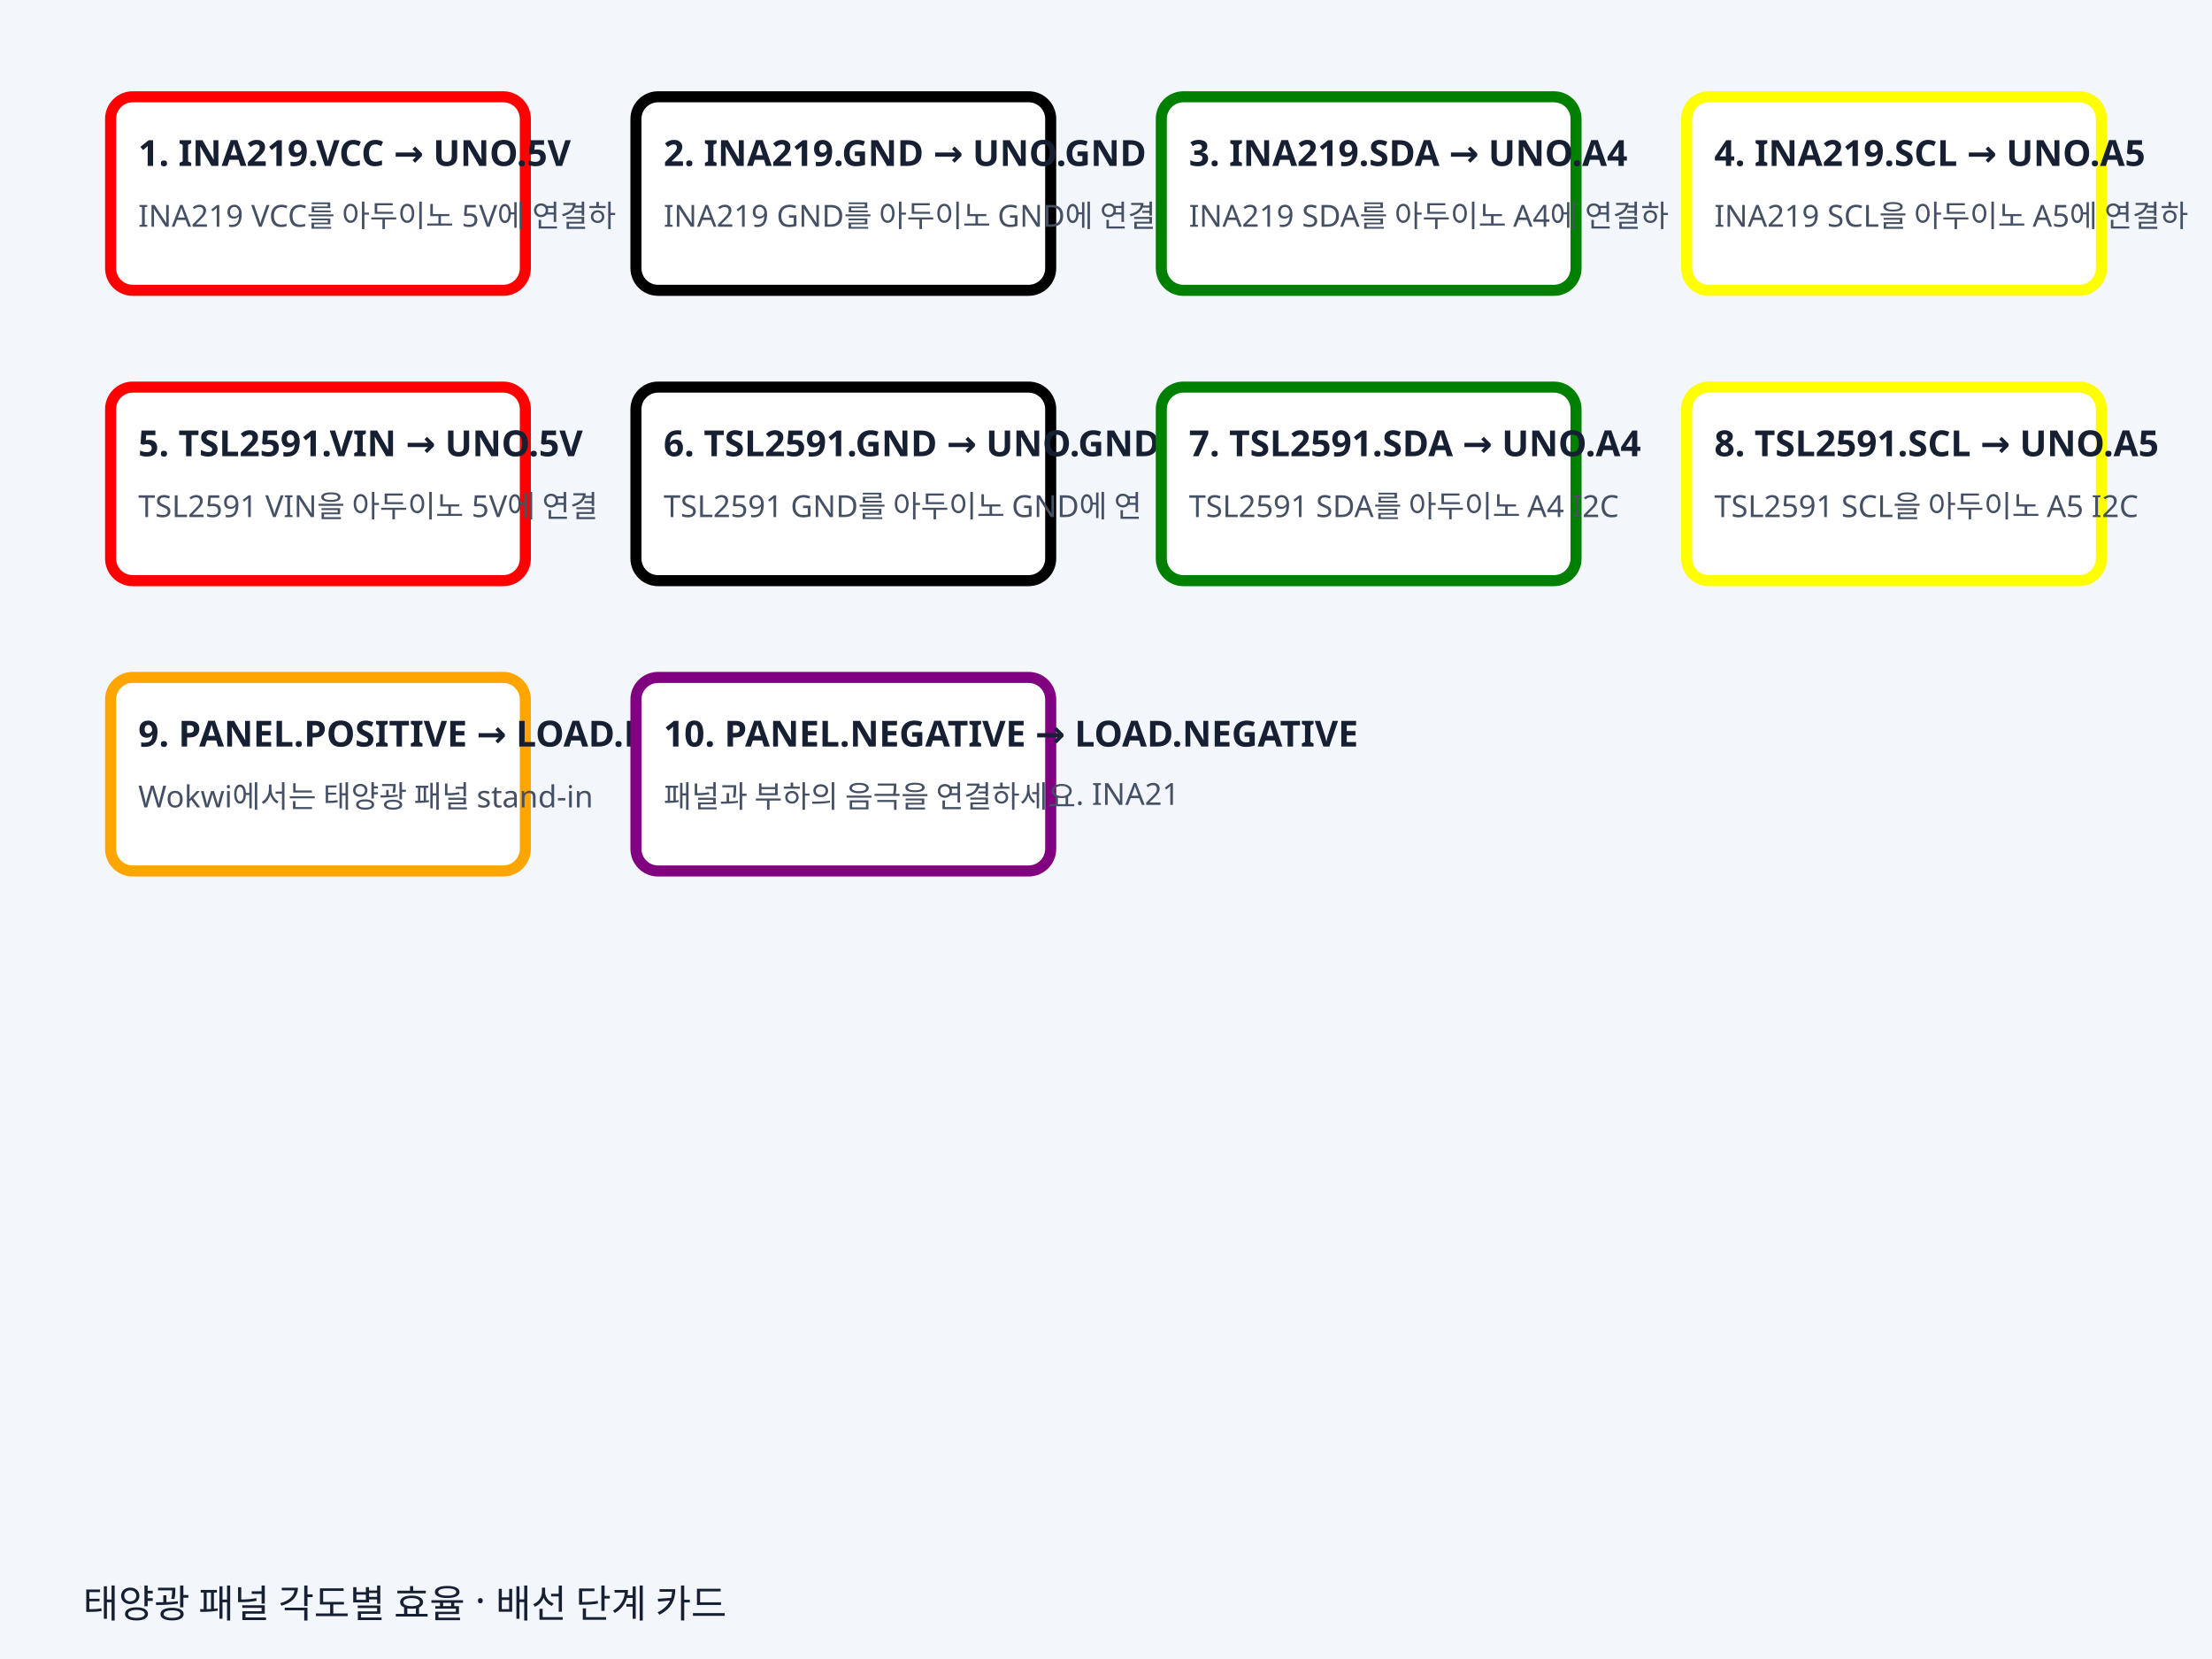
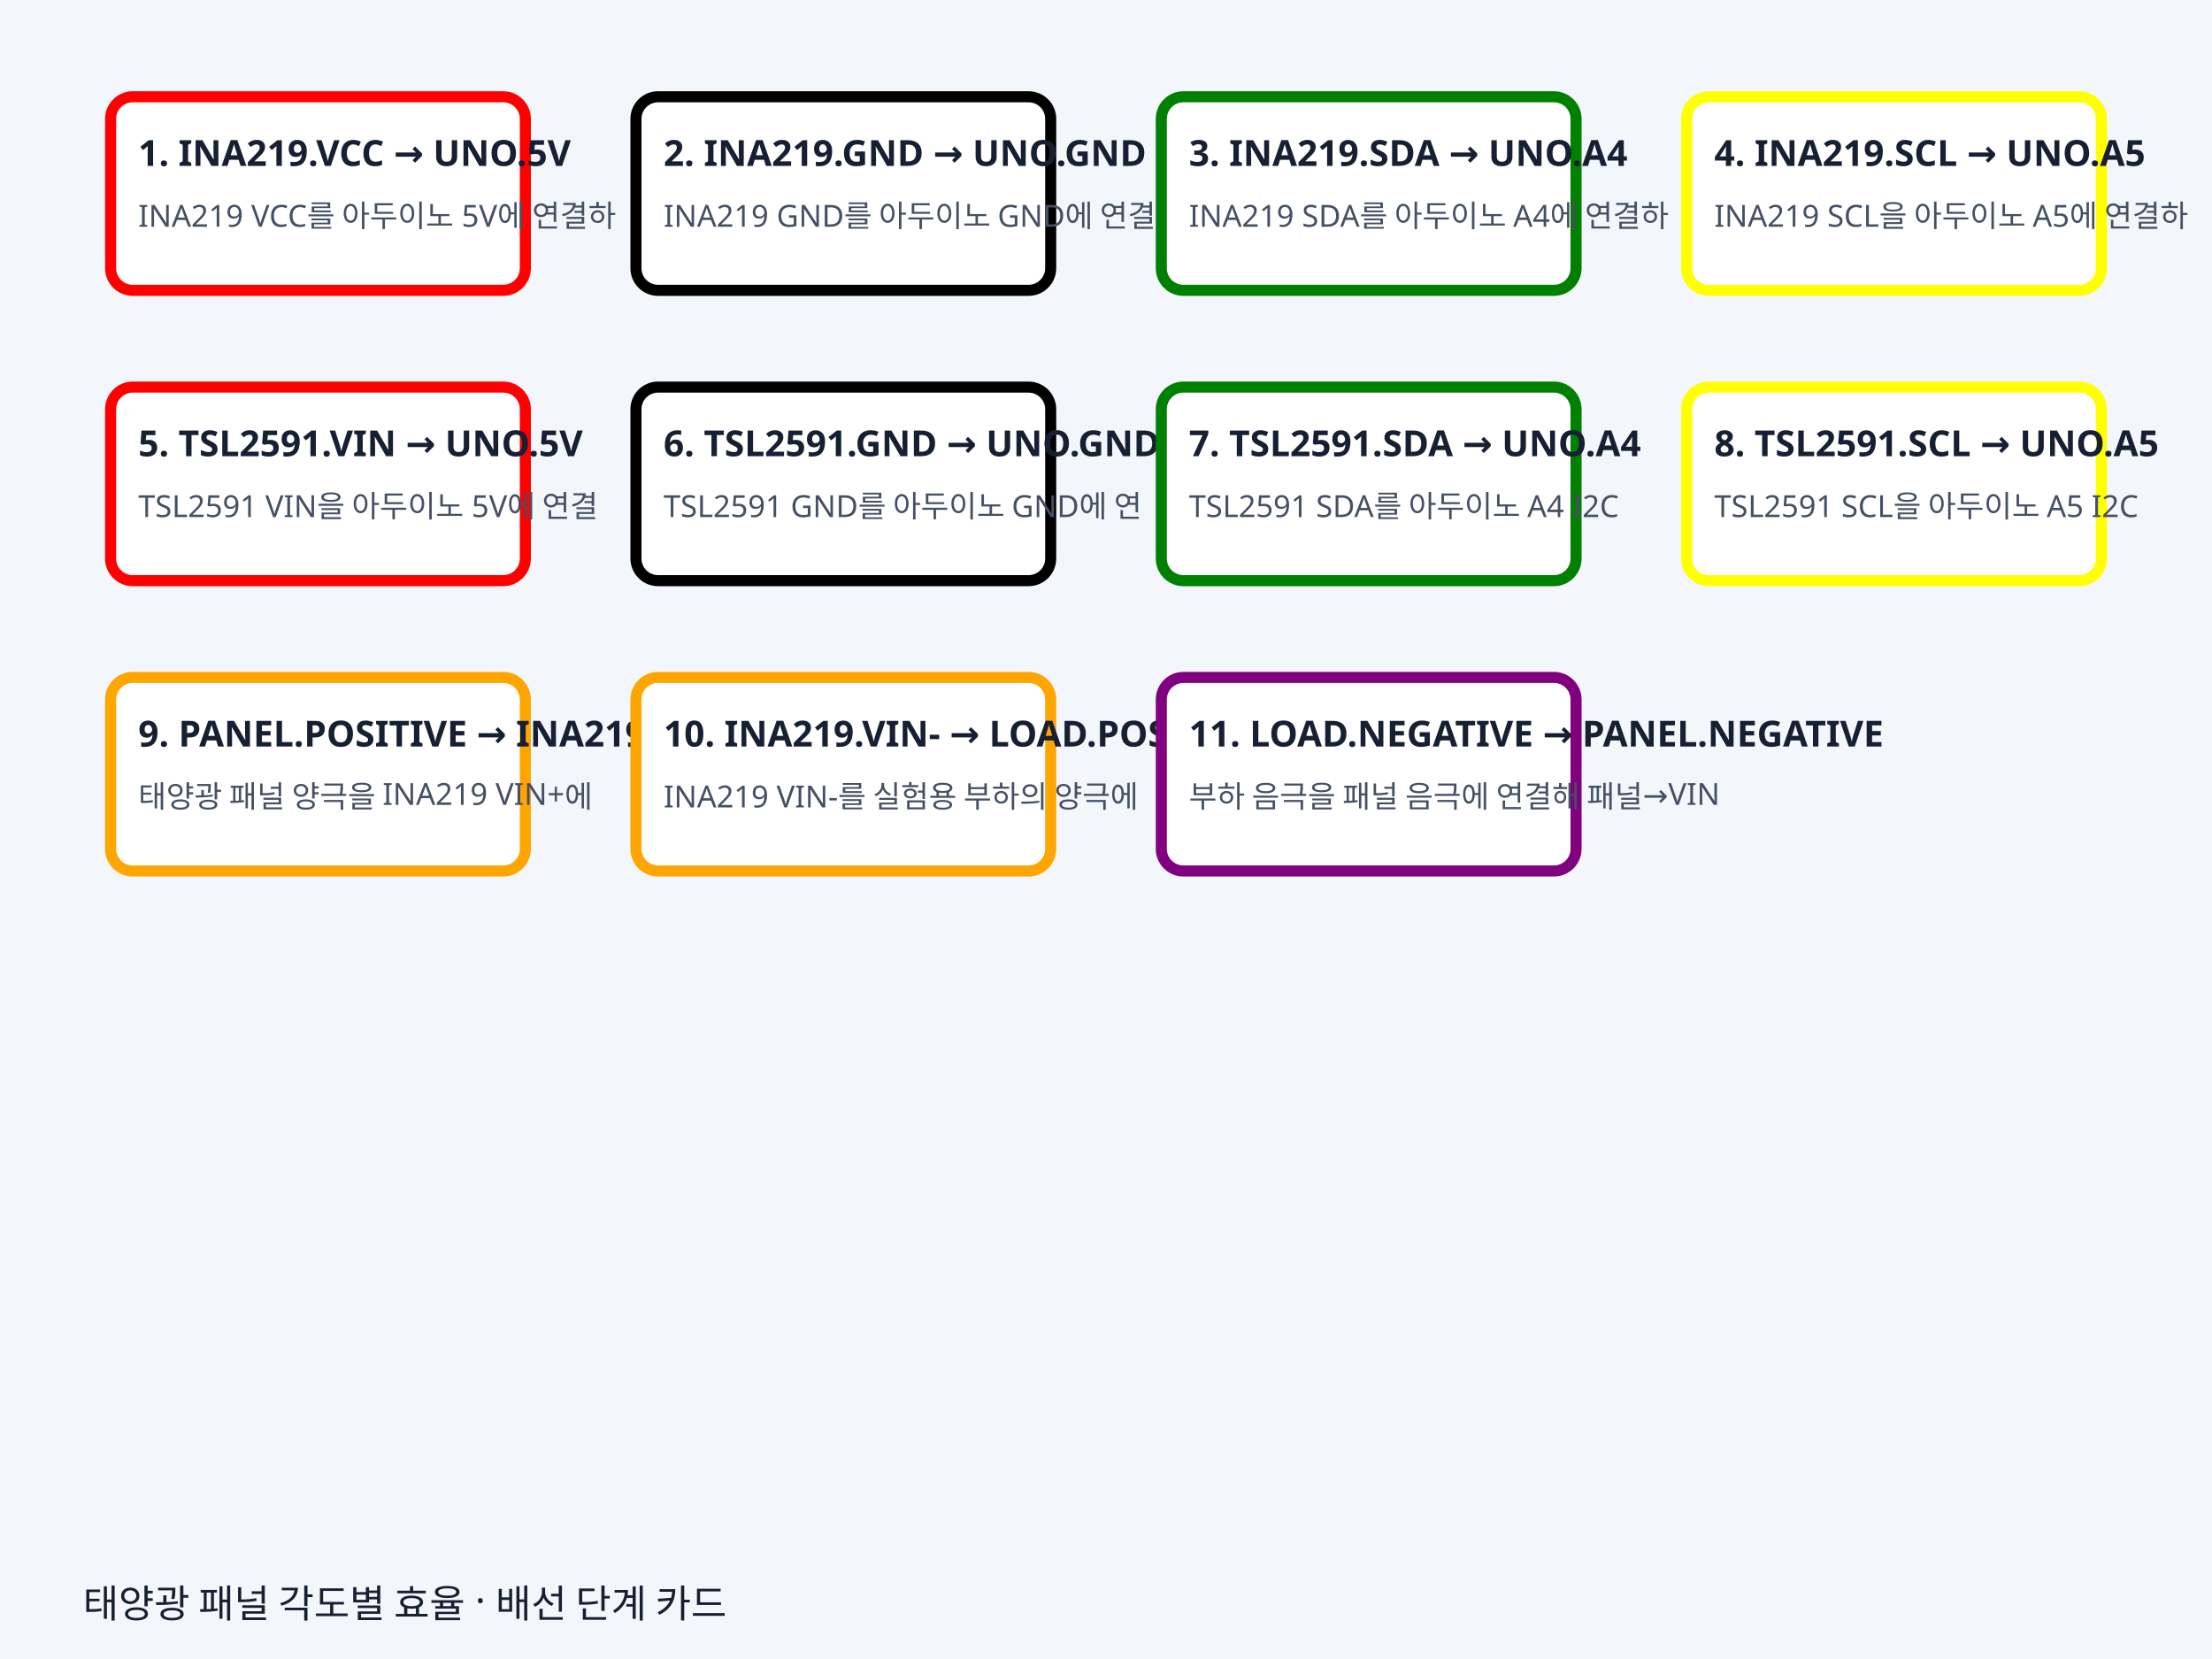
<svg xmlns="http://www.w3.org/2000/svg" width="800" height="600" viewBox="0 0 800 600">
  <rect width="100%" height="100%" fill="#f3f6fa" />
  <text x="30" y="585" font-family="sans-serif" font-size="14" fill="#172033">태양광 패널 각도별 효율 · 배선 단계 카드</text>
  <g>
    <rect x="40" y="35" width="150" height="70" rx="8" fill="#ffffff" stroke="red" stroke-width="4" />
    <text x="50" y="60" font-family="sans-serif" font-size="13" font-weight="700" fill="#172033">1. INA219.VCC → UNO.5V</text>
    <text x="50" y="82" font-family="sans-serif" font-size="11" fill="#455064">INA219 VCC를 아두이노 5V에 연결하</text>
  </g>
  <g>
    <rect x="230" y="35" width="150" height="70" rx="8" fill="#ffffff" stroke="black" stroke-width="4" />
    <text x="240" y="60" font-family="sans-serif" font-size="13" font-weight="700" fill="#172033">2. INA219.GND → UNO.GND</text>
    <text x="240" y="82" font-family="sans-serif" font-size="11" fill="#455064">INA219 GND를 아두이노 GND에 연결</text>
  </g>
  <g>
    <rect x="420" y="35" width="150" height="70" rx="8" fill="#ffffff" stroke="green" stroke-width="4" />
    <text x="430" y="60" font-family="sans-serif" font-size="13" font-weight="700" fill="#172033">3. INA219.SDA → UNO.A4</text>
    <text x="430" y="82" font-family="sans-serif" font-size="11" fill="#455064">INA219 SDA를 아두이노 A4에 연결하</text>
  </g>
  <g>
    <rect x="610" y="35" width="150" height="70" rx="8" fill="#ffffff" stroke="yellow" stroke-width="4" />
    <text x="620" y="60" font-family="sans-serif" font-size="13" font-weight="700" fill="#172033">4. INA219.SCL → UNO.A5</text>
    <text x="620" y="82" font-family="sans-serif" font-size="11" fill="#455064">INA219 SCL을 아두이노 A5에 연결하</text>
  </g>
  <g>
    <rect x="40" y="140" width="150" height="70" rx="8" fill="#ffffff" stroke="red" stroke-width="4" />
    <text x="50" y="165" font-family="sans-serif" font-size="13" font-weight="700" fill="#172033">5. TSL2591.VIN → UNO.5V</text>
    <text x="50" y="187" font-family="sans-serif" font-size="11" fill="#455064">TSL2591 VIN을 아두이노 5V에 연결</text>
  </g>
  <g>
    <rect x="230" y="140" width="150" height="70" rx="8" fill="#ffffff" stroke="black" stroke-width="4" />
    <text x="240" y="165" font-family="sans-serif" font-size="13" font-weight="700" fill="#172033">6. TSL2591.GND → UNO.GND</text>
    <text x="240" y="187" font-family="sans-serif" font-size="11" fill="#455064">TSL2591 GND를 아두이노 GND에 연</text>
  </g>
  <g>
    <rect x="420" y="140" width="150" height="70" rx="8" fill="#ffffff" stroke="green" stroke-width="4" />
    <text x="430" y="165" font-family="sans-serif" font-size="13" font-weight="700" fill="#172033">7. TSL2591.SDA → UNO.A4</text>
    <text x="430" y="187" font-family="sans-serif" font-size="11" fill="#455064">TSL2591 SDA를 아두이노 A4 I2C</text>
  </g>
  <g>
    <rect x="610" y="140" width="150" height="70" rx="8" fill="#ffffff" stroke="yellow" stroke-width="4" />
    <text x="620" y="165" font-family="sans-serif" font-size="13" font-weight="700" fill="#172033">8. TSL2591.SCL → UNO.A5</text>
    <text x="620" y="187" font-family="sans-serif" font-size="11" fill="#455064">TSL2591 SCL을 아두이노 A5 I2C</text>
  </g>
  <g>
    <rect x="40" y="245" width="150" height="70" rx="8" fill="#ffffff" stroke="orange" stroke-width="4" />
-     <text x="50" y="270" font-family="sans-serif" font-size="13" font-weight="700" fill="#172033">9. PANEL.POSITIVE → LOAD.POSITIVE</text>
-     <text x="50" y="292" font-family="sans-serif" font-size="11" fill="#455064">Wokwi에서는 태양광 패널 stand-in</text>
+     <text x="50" y="270" font-family="sans-serif" font-size="13" font-weight="700" fill="#172033">9. PANEL.POSITIVE → INA219.VIN+</text>
+     <text x="50" y="292" font-family="sans-serif" font-size="11" fill="#455064">태양광 패널 양극을 INA219 VIN+에 </text>
  </g>
  <g>
-     <rect x="230" y="245" width="150" height="70" rx="8" fill="#ffffff" stroke="purple" stroke-width="4" />
-     <text x="240" y="270" font-family="sans-serif" font-size="13" font-weight="700" fill="#172033">10. PANEL.NEGATIVE → LOAD.NEGATIVE</text>
-     <text x="240" y="292" font-family="sans-serif" font-size="11" fill="#455064">패널과 부하의 음극을 연결하세요. INA21</text>
+     <rect x="230" y="245" width="150" height="70" rx="8" fill="#ffffff" stroke="orange" stroke-width="4" />
+     <text x="240" y="270" font-family="sans-serif" font-size="13" font-weight="700" fill="#172033">10. INA219.VIN- → LOAD.POSITIVE</text>
+     <text x="240" y="292" font-family="sans-serif" font-size="11" fill="#455064">INA219 VIN-를 실험용 부하의 양극에</text>
+   </g>
+   <g>
+     <rect x="420" y="245" width="150" height="70" rx="8" fill="#ffffff" stroke="purple" stroke-width="4" />
+     <text x="430" y="270" font-family="sans-serif" font-size="13" font-weight="700" fill="#172033">11. LOAD.NEGATIVE → PANEL.NEGATIVE</text>
+     <text x="430" y="292" font-family="sans-serif" font-size="11" fill="#455064">부하 음극을 패널 음극에 연결해 패널→VIN</text>
  </g>
</svg>
